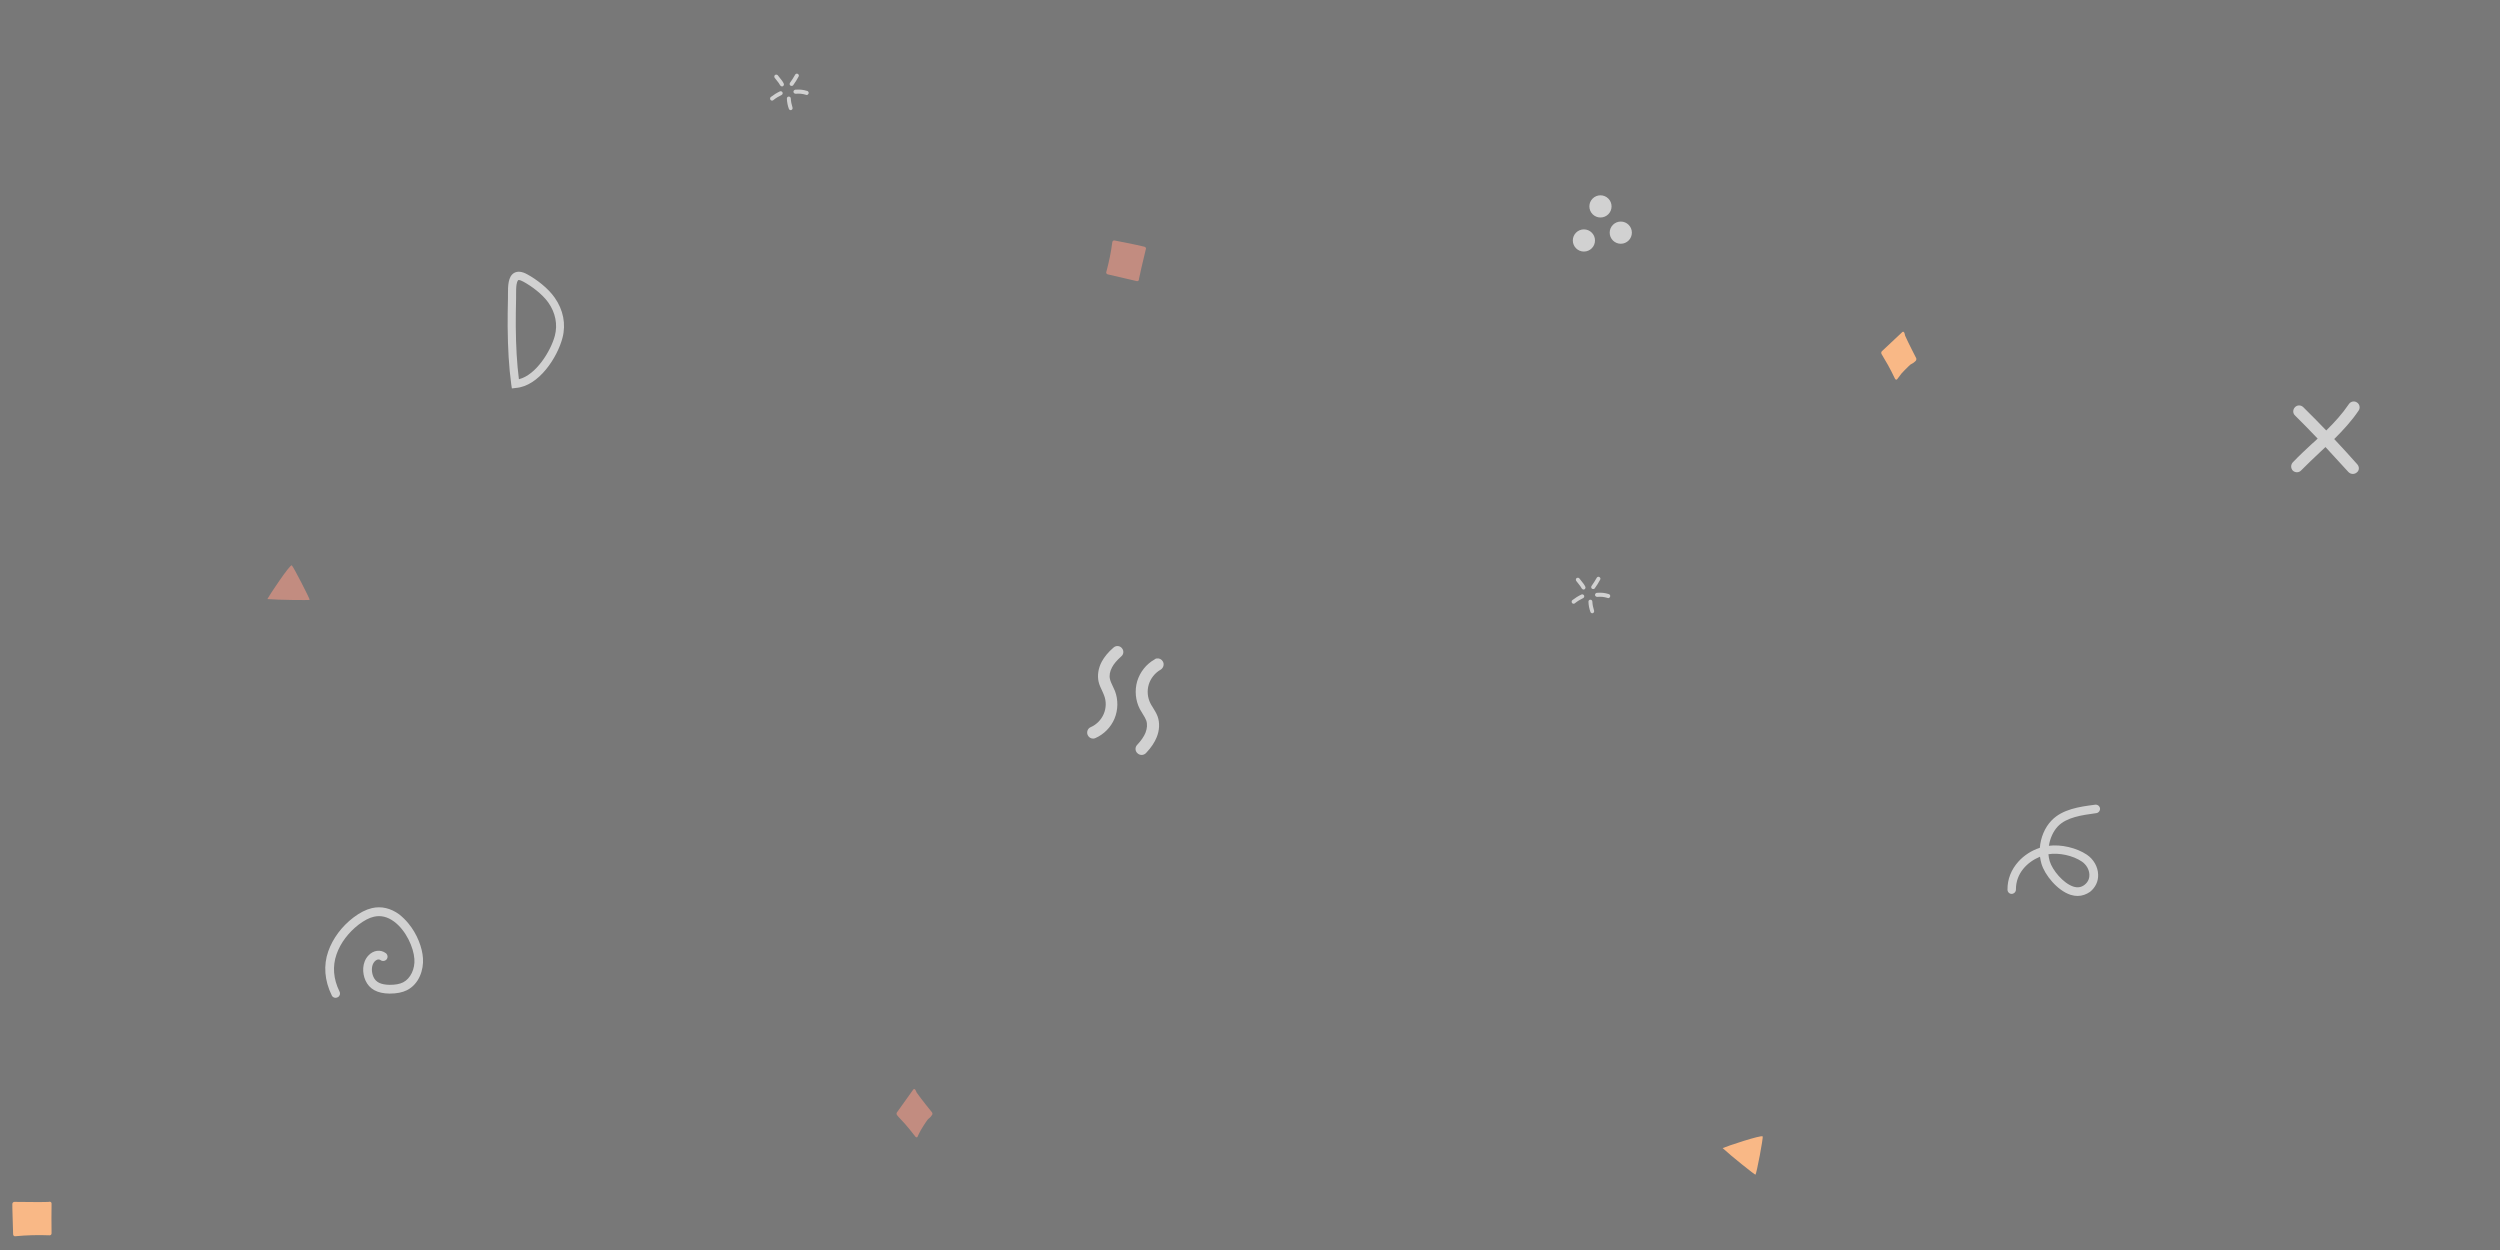
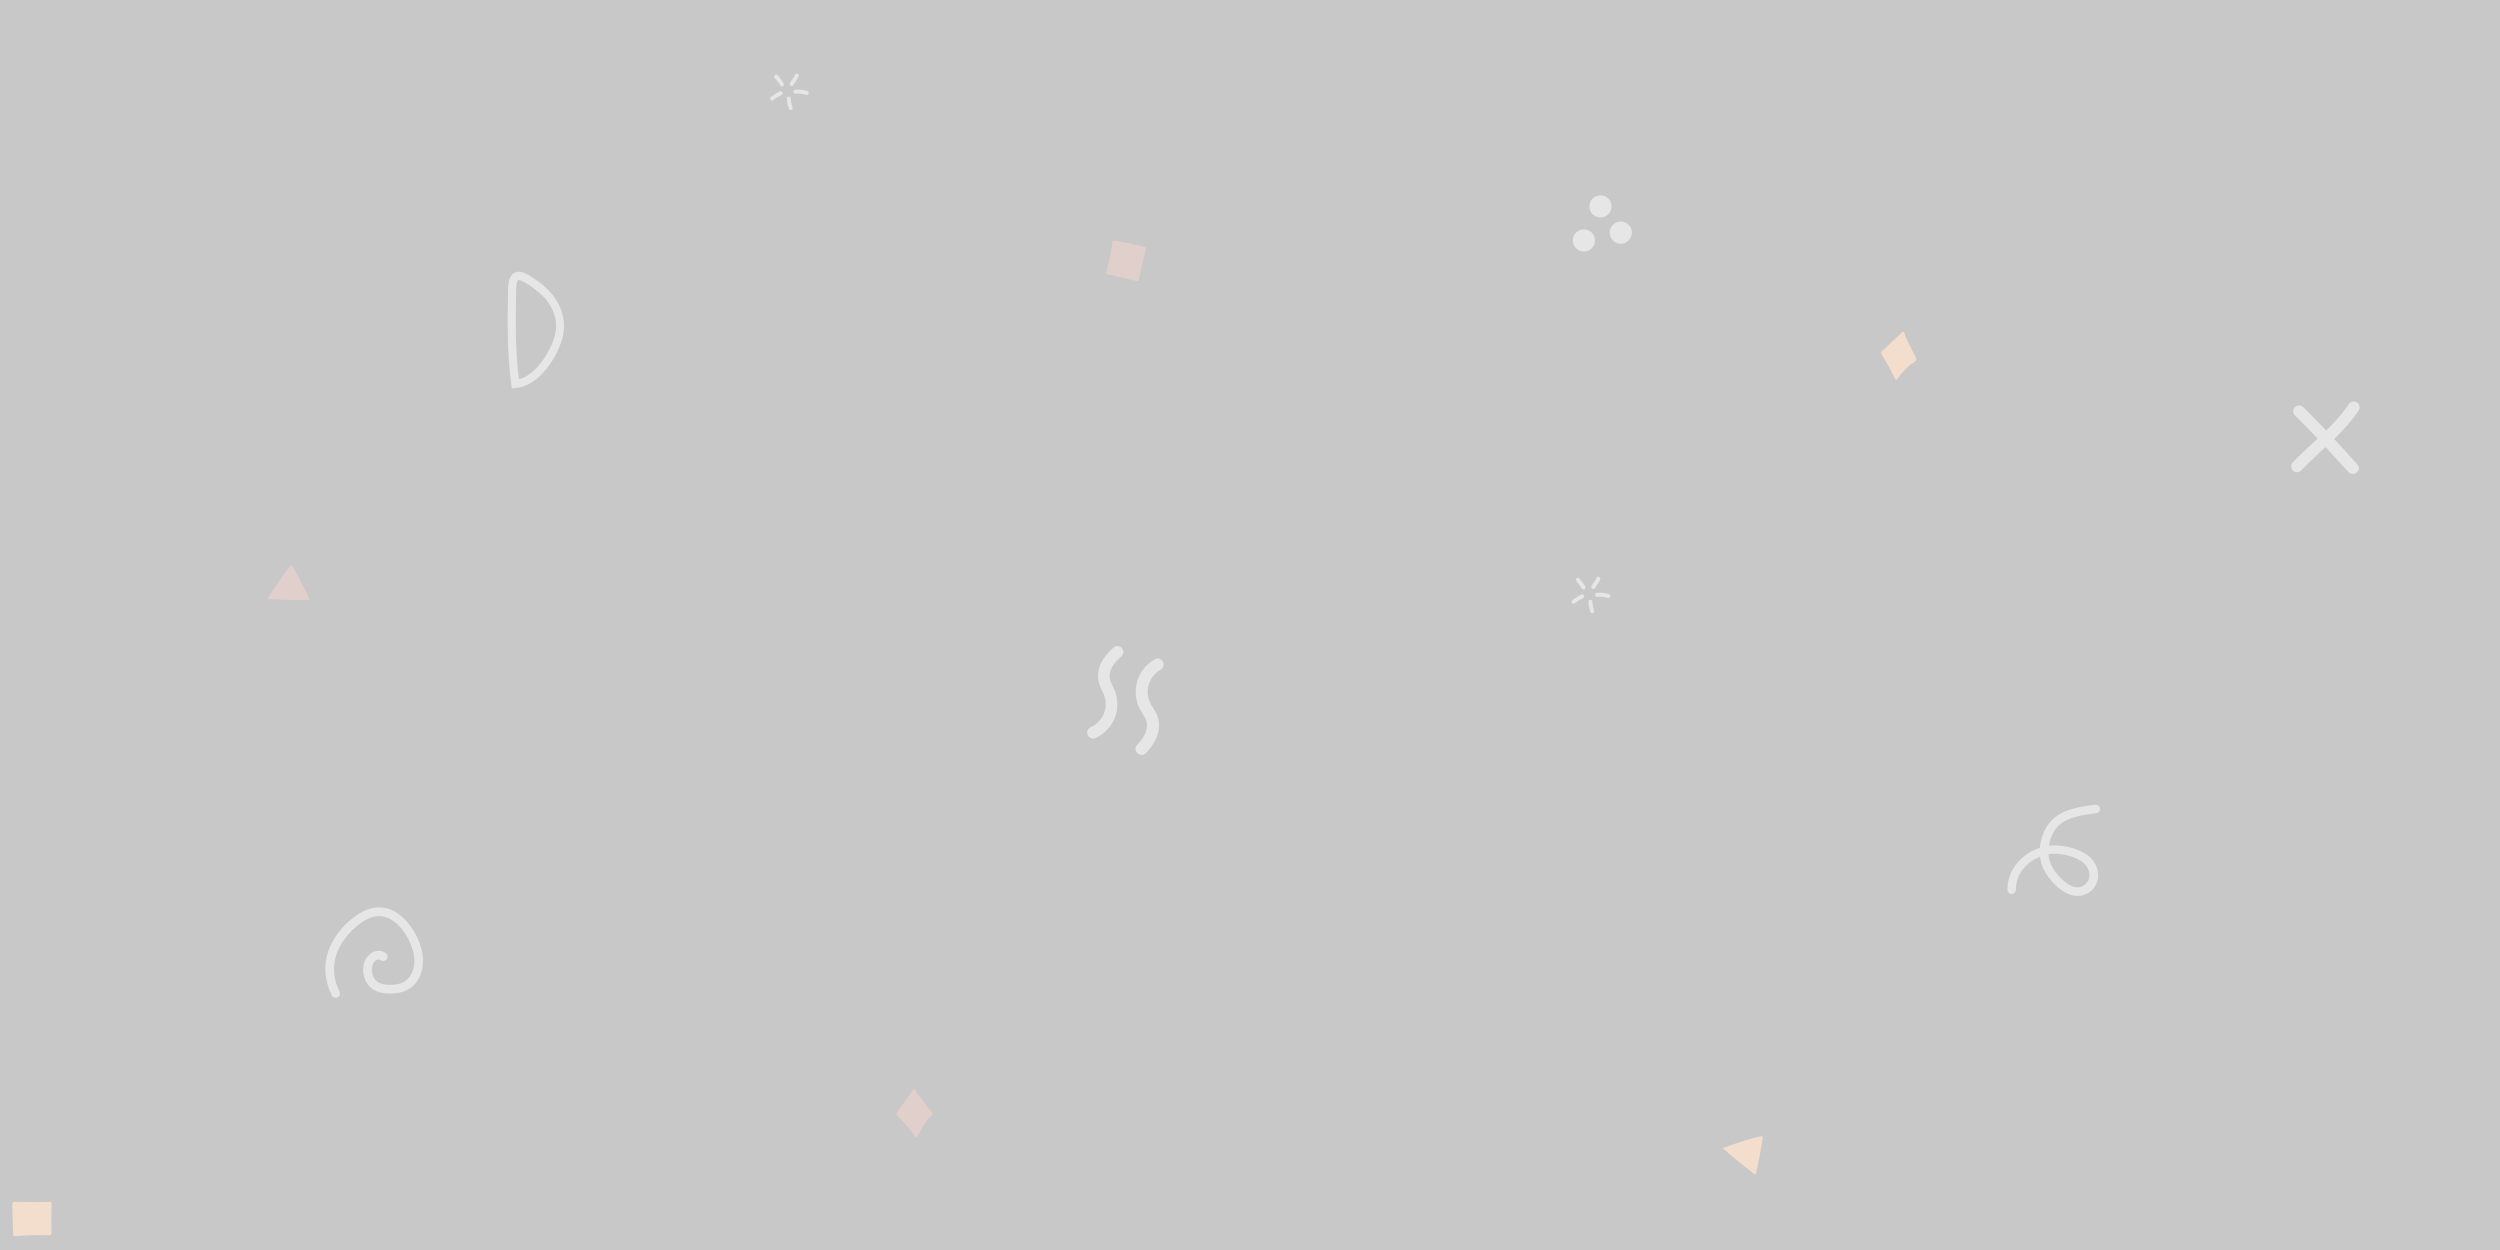
<svg xmlns="http://www.w3.org/2000/svg" width="912" height="456" viewBox="0 0 912 456" fill="none">
-   <g opacity="0.6">
+   <g opacity="0.2">
    <path d="M912 0H0V456H912V0Z" fill="#282828" />
    <path d="M628.425 418.836C629.85 418.152 642.561 413.934 643.017 414.561C643.302 414.96 640.794 428.127 640.395 428.526C640.281 428.697 631.275 421.515 628.425 418.836ZM698.991 130.587C698.991 130.53 696.198 125.229 695.001 122.493C694.944 122.322 694.83 121.866 694.773 121.581C694.716 121.353 694.602 121.182 694.431 121.068C694.26 120.954 694.089 121.011 693.975 121.125L686.508 128.136C686.394 128.25 686.337 128.421 686.28 128.592C686.28 128.763 686.28 128.991 686.394 129.162C686.451 129.219 687.192 130.587 687.591 131.214C688.959 133.323 691.296 138.111 691.296 138.168C691.41 138.339 691.524 138.453 691.695 138.51C691.866 138.51 691.98 138.453 692.094 138.339C692.094 138.339 693.12 136.914 693.633 136.287C694.488 135.375 695.343 134.463 696.255 133.608C696.939 132.924 697.167 132.81 697.452 132.696C697.737 132.525 698.079 132.411 698.877 131.613C699.105 131.328 699.162 130.872 698.991 130.587ZM18.81 439.071C18.81 438.672 18.525 438.387 18.126 438.387C18.069 438.387 17.955 438.387 17.898 438.444C16.986 438.558 9.747 438.501 5.244 438.444C5.073 438.444 4.902 438.501 4.731 438.672C4.617 438.786 4.503 438.957 4.503 439.185C4.503 439.299 4.503 441.978 4.56 442.548L4.788 450.3C4.788 450.471 4.902 450.642 5.016 450.813C5.13 450.927 5.301 450.984 5.472 450.984H5.529C9.69 450.585 13.908 450.471 18.069 450.642C18.24 450.642 18.468 450.585 18.582 450.471C18.696 450.357 18.81 450.129 18.81 449.958C18.753 446.481 18.753 442.434 18.81 439.071Z" fill="#FF9340" />
    <path d="M97.527 218.538C98.268 217.113 105.678 205.998 106.419 206.226C106.875 206.397 112.974 218.31 112.974 218.823C112.917 218.994 101.403 218.88 97.527 218.538ZM339.948 405.726C339.891 405.669 336.129 401.052 334.419 398.601C334.305 398.43 334.134 398.031 334.02 397.746C333.906 397.518 333.792 397.347 333.621 397.29C333.45 397.233 333.279 397.29 333.165 397.461L327.18 405.84C327.066 405.954 327.066 406.125 327.066 406.353C327.066 406.524 327.18 406.752 327.294 406.866C327.351 406.923 328.32 408.12 328.89 408.633C330.657 410.4 333.906 414.618 333.963 414.675C334.077 414.846 334.248 414.903 334.419 414.903C334.59 414.903 334.704 414.789 334.761 414.618C334.761 414.618 335.445 413.022 335.901 412.281C336.528 411.198 337.212 410.172 337.896 409.146C338.409 408.348 338.637 408.177 338.865 408.006C339.15 407.778 339.435 407.607 340.062 406.638C340.233 406.467 340.176 406.011 339.948 405.726ZM414.675 102.543C415.017 102.657 415.416 102.429 415.473 102.087C415.473 102.03 415.473 101.973 415.473 101.859C415.587 101.061 417.069 94.677 418.038 90.744C418.095 90.573 418.038 90.402 417.924 90.288C417.81 90.117 417.639 90.06 417.468 90.003C417.354 90.003 414.789 89.376 414.219 89.262L406.581 87.723C406.41 87.666 406.182 87.723 406.068 87.837C405.954 87.951 405.84 88.065 405.783 88.179V88.236C405.327 91.941 404.529 95.703 403.56 99.294C403.503 99.465 403.56 99.636 403.674 99.807C403.788 99.978 403.959 100.035 404.13 100.092C407.436 100.833 411.369 101.745 414.675 102.543ZM415.245 101.517C415.188 101.46 415.131 101.403 415.017 101.403C415.131 101.403 415.188 101.46 415.245 101.517Z" fill="#A34A36" />
    <path d="M398.772 269.439C397.917 269.439 397.176 268.983 396.777 268.128C396.321 267.045 396.777 265.734 397.86 265.278C399.969 264.366 401.736 262.599 402.648 260.433C403.56 258.267 403.617 255.816 402.762 253.65C402.591 253.137 402.306 252.624 402.078 252.054C401.622 251.085 401.052 249.945 400.767 248.691C400.254 246.354 400.653 243.789 401.907 241.395C402.876 239.628 404.244 237.918 406.239 236.208C407.151 235.41 408.519 235.524 409.26 236.436C410.058 237.348 409.944 238.716 409.032 239.457C407.436 240.882 406.353 242.136 405.669 243.447C404.871 244.929 404.586 246.468 404.928 247.779C405.099 248.577 405.498 249.375 405.897 250.23C406.182 250.857 406.467 251.484 406.752 252.111C407.949 255.303 407.892 258.951 406.581 262.143C405.27 265.278 402.705 267.9 399.57 269.268C399.342 269.382 399.057 269.439 398.772 269.439ZM422.028 240.198C422.883 240.084 423.738 240.483 424.194 241.281C424.821 242.307 424.422 243.675 423.396 244.302C421.287 245.499 419.748 247.494 419.064 249.717C418.38 251.997 418.608 254.505 419.691 256.614C419.919 257.127 420.261 257.583 420.603 258.153C421.173 259.122 421.857 260.148 422.313 261.402C423.111 263.682 422.997 266.361 421.971 268.926C421.173 270.864 419.976 272.688 418.095 274.683C417.24 275.595 415.872 275.652 414.96 274.797C414.048 273.999 413.991 272.574 414.846 271.719C416.328 270.123 417.297 268.698 417.867 267.33C418.494 265.734 418.608 264.138 418.152 262.827C417.867 262.086 417.411 261.288 416.898 260.49C416.556 259.92 416.157 259.293 415.815 258.666C414.219 255.588 413.877 251.883 414.846 248.52C415.872 245.157 418.152 242.25 421.23 240.54C421.458 240.312 421.743 240.198 422.028 240.198ZM148.941 336.813C152.19 340.689 154.071 345.762 154.299 349.581C154.584 353.742 152.931 358.929 148.485 361.209C146.775 362.064 144.666 362.463 142.101 362.463C137.598 362.406 134.748 360.81 133.323 357.675C132.126 354.996 132.012 351.177 134.349 348.612C136.173 346.617 138.795 346.275 140.733 347.7C141.417 348.213 141.588 349.239 141.075 349.923C140.562 350.607 139.536 350.778 138.852 350.265C137.826 349.524 136.8 350.607 136.686 350.721C135.318 352.203 135.489 354.711 136.23 356.364C137.085 358.302 138.909 359.214 142.158 359.271C144.21 359.271 145.806 358.986 147.06 358.359C149.739 356.991 151.449 353.457 151.164 349.809C150.879 345.648 148.143 339.435 143.754 336.186C141.36 334.419 138.909 333.849 136.401 334.419C134.634 334.818 132.867 335.787 130.872 337.269C127.11 340.176 124.203 343.995 122.778 348.099C121.239 352.488 121.581 357.105 123.861 361.722C124.26 362.52 123.918 363.489 123.12 363.831C122.322 364.23 121.353 363.888 121.011 363.09C118.389 357.732 117.933 352.146 119.757 347.016C121.41 342.342 124.659 337.953 128.934 334.704C131.271 332.937 133.494 331.797 135.66 331.284C139.08 330.486 142.5 331.284 145.635 333.564C146.832 334.533 147.972 335.616 148.941 336.813Z" fill="white" fill-opacity="0.69" />
    <path d="M577.809 91.77C580.044 91.77 581.856 89.958 581.856 87.723C581.856 85.488 580.044 83.676 577.809 83.676C575.574 83.676 573.762 85.488 573.762 87.723C573.762 89.958 575.574 91.77 577.809 91.77Z" fill="white" fill-opacity="0.69" />
    <path d="M583.851 79.344C586.086 79.344 587.898 77.532 587.898 75.297C587.898 73.062 586.086 71.25 583.851 71.25C581.616 71.25 579.804 73.062 579.804 75.297C579.804 77.532 581.616 79.344 583.851 79.344Z" fill="white" fill-opacity="0.69" />
    <path d="M591.261 88.92C593.496 88.92 595.308 87.108 595.308 84.873C595.308 82.638 593.496 80.826 591.261 80.826C589.026 80.826 587.214 82.638 587.214 84.873C587.214 87.108 589.026 88.92 591.261 88.92Z" fill="white" fill-opacity="0.69" />
    <path d="M859.959 169.404C857.223 166.326 854.43 163.248 851.523 160.17C854.715 156.978 857.85 153.615 860.415 149.796C861.099 148.827 860.814 147.459 859.845 146.832C858.876 146.148 857.508 146.433 856.881 147.402C854.487 150.936 851.694 154.014 848.616 157.035C845.88 154.185 843.087 151.335 840.237 148.542C839.382 147.687 838.014 147.687 837.216 148.542C836.361 149.397 836.361 150.765 837.216 151.563C840.009 154.299 842.745 157.149 845.481 159.999C844.854 160.626 844.17 161.253 843.486 161.823C841.149 163.989 838.698 166.269 836.418 168.663C835.62 169.518 835.62 170.829 836.418 171.684C837.273 172.482 838.641 172.482 839.439 171.627C841.662 169.347 844.056 167.124 846.336 164.958C847.02 164.331 847.647 163.704 848.331 163.077C851.124 166.098 853.917 169.119 856.653 172.14C856.71 172.197 856.71 172.197 856.767 172.254C857.565 173.052 858.876 173.109 859.731 172.368C860.7 171.684 860.757 170.316 859.959 169.404ZM186.732 141.702L186.504 140.22C185.649 133.893 185.25 126.996 185.193 119.13C185.193 115.995 185.193 112.575 185.307 108.585C185.307 108.186 185.307 107.73 185.307 107.274C185.307 104.424 185.307 100.89 187.53 99.579C188.784 98.838 190.437 99.009 192.375 100.092C195.624 101.859 199.899 105.051 202.35 108.585C205.485 113.031 206.511 118.218 205.2 123.234C203.376 130.245 196.65 140.904 188.1 141.531L186.732 141.702ZM189.297 102.144C189.183 102.144 189.126 102.144 189.069 102.201C189.012 102.258 188.67 102.486 188.442 103.74C188.271 104.823 188.271 106.134 188.271 107.331C188.271 107.787 188.271 108.3 188.271 108.699C188.157 112.632 188.157 115.995 188.157 119.13C188.214 126.255 188.556 132.525 189.297 138.339C195.567 136.8 200.925 128.022 202.407 122.493C203.49 118.389 202.635 114.057 200.013 110.352C197.79 107.217 193.8 104.31 190.95 102.771C190.152 102.315 189.582 102.144 189.297 102.144ZM294.291 34.656C294.234 34.656 294.177 34.656 294.063 34.599C292.695 34.2 291.783 34.086 290.244 34.2C289.845 34.2 289.503 33.915 289.446 33.516C289.446 33.117 289.731 32.775 290.13 32.718C291.897 32.604 292.923 32.718 294.462 33.174C294.861 33.288 295.089 33.687 294.975 34.086C294.861 34.428 294.576 34.656 294.291 34.656ZM288.477 40.185C288.192 40.185 287.907 40.014 287.793 39.729C287.337 38.532 287.109 37.278 287.052 35.967C287.052 35.568 287.337 35.226 287.736 35.226C288.135 35.226 288.477 35.511 288.477 35.91C288.534 37.05 288.762 38.133 289.104 39.216C289.218 39.615 289.047 40.014 288.648 40.128C288.648 40.185 288.534 40.185 288.477 40.185ZM281.637 36.708C281.409 36.708 281.181 36.594 281.067 36.423C280.839 36.081 280.896 35.625 281.181 35.397C282.207 34.599 283.29 33.915 284.487 33.345C284.829 33.174 285.285 33.345 285.456 33.687C285.627 34.029 285.456 34.485 285.114 34.656C284.031 35.169 283.005 35.796 282.093 36.537C281.979 36.651 281.808 36.708 281.637 36.708ZM285.285 31.521C285 31.521 284.772 31.35 284.601 31.122C284.316 30.552 283.917 30.039 283.233 29.184C283.062 28.956 282.834 28.671 282.606 28.386C282.378 28.044 282.435 27.588 282.72 27.36C283.062 27.132 283.518 27.189 283.746 27.474C283.974 27.759 284.202 28.044 284.373 28.272C285.114 29.184 285.57 29.754 285.912 30.495C286.083 30.837 285.912 31.293 285.57 31.464C285.513 31.521 285.399 31.521 285.285 31.521ZM288.819 31.35C288.648 31.35 288.534 31.293 288.363 31.236C288.021 31.008 287.964 30.552 288.192 30.21C288.876 29.241 289.503 28.272 290.073 27.246C290.244 26.904 290.7 26.733 291.042 26.961C291.384 27.132 291.555 27.588 291.327 27.93C290.757 29.013 290.073 30.096 289.332 31.122C289.218 31.236 289.047 31.35 288.819 31.35ZM586.701 218.196C586.644 218.196 586.587 218.196 586.473 218.139C585.105 217.74 584.193 217.626 582.654 217.74C582.255 217.74 581.913 217.455 581.856 217.056C581.856 216.657 582.141 216.315 582.54 216.258C584.307 216.144 585.333 216.258 586.872 216.714C587.271 216.828 587.499 217.227 587.385 217.626C587.271 217.968 586.986 218.196 586.701 218.196ZM580.887 223.725C580.602 223.725 580.317 223.554 580.203 223.269C579.747 222.072 579.519 220.818 579.462 219.507C579.462 219.108 579.747 218.766 580.146 218.766C580.545 218.766 580.887 219.051 580.887 219.45C580.944 220.59 581.172 221.673 581.514 222.756C581.628 223.155 581.457 223.554 581.058 223.668C581.058 223.725 580.944 223.725 580.887 223.725ZM574.047 220.248C573.819 220.248 573.591 220.134 573.477 219.963C573.249 219.621 573.306 219.165 573.591 218.937C574.617 218.139 575.7 217.455 576.897 216.885C577.239 216.714 577.695 216.885 577.866 217.227C578.037 217.569 577.866 218.025 577.524 218.196C576.441 218.709 575.415 219.336 574.503 220.077C574.389 220.191 574.218 220.248 574.047 220.248ZM577.695 215.061C577.41 215.061 577.182 214.89 577.011 214.662C576.726 214.092 576.327 213.579 575.643 212.724C575.472 212.496 575.244 212.211 575.016 211.926C574.788 211.584 574.845 211.128 575.13 210.9C575.472 210.672 575.928 210.729 576.156 211.014C576.384 211.299 576.612 211.584 576.783 211.812C577.524 212.724 577.98 213.294 578.322 214.035C578.493 214.377 578.322 214.833 577.98 215.004C577.923 215.061 577.809 215.061 577.695 215.061ZM581.229 214.89C581.058 214.89 580.944 214.833 580.773 214.776C580.431 214.548 580.374 214.092 580.602 213.75C581.286 212.781 581.913 211.812 582.483 210.786C582.654 210.444 583.11 210.273 583.452 210.501C583.794 210.672 583.965 211.128 583.737 211.47C583.167 212.553 582.483 213.636 581.742 214.662C581.628 214.776 581.457 214.89 581.229 214.89ZM757.929 326.838C757.131 326.838 756.276 326.724 755.364 326.439C750.576 324.9 745.902 319.2 744.705 315.039C744.477 314.241 744.306 313.386 744.192 312.531C739.575 314.412 735.357 318.573 735.414 324.501C735.414 325.356 734.73 326.04 733.875 326.097C733.02 326.097 732.336 325.413 732.336 324.558C732.279 320.739 733.704 317.205 736.326 314.298C738.378 312.018 741.114 310.251 744.135 309.282C744.42 305.577 745.902 301.929 748.353 299.364C752.343 295.146 758.727 294.291 763.914 293.607L764.313 293.55C765.168 293.436 765.966 294.063 766.08 294.861C766.194 295.716 765.567 296.514 764.769 296.628L764.37 296.685C759.468 297.369 753.882 298.11 750.69 301.473C748.98 303.297 747.84 305.862 747.441 308.541C751.944 307.971 757.53 309.282 761.292 311.79C763.743 313.443 765.339 316.236 765.396 319.029C765.51 321.48 764.427 323.76 762.432 325.356C761.064 326.268 759.582 326.838 757.929 326.838ZM747.27 311.619C747.327 312.474 747.498 313.329 747.726 314.127C748.695 317.433 752.685 322.221 756.333 323.418C757.929 323.931 759.24 323.703 760.437 322.791C761.976 321.594 762.261 320.055 762.204 319.029C762.147 317.205 761.064 315.381 759.468 314.298C756.219 312.075 751.089 310.992 747.27 311.619Z" fill="white" fill-opacity="0.69" />
  </g>
</svg>
